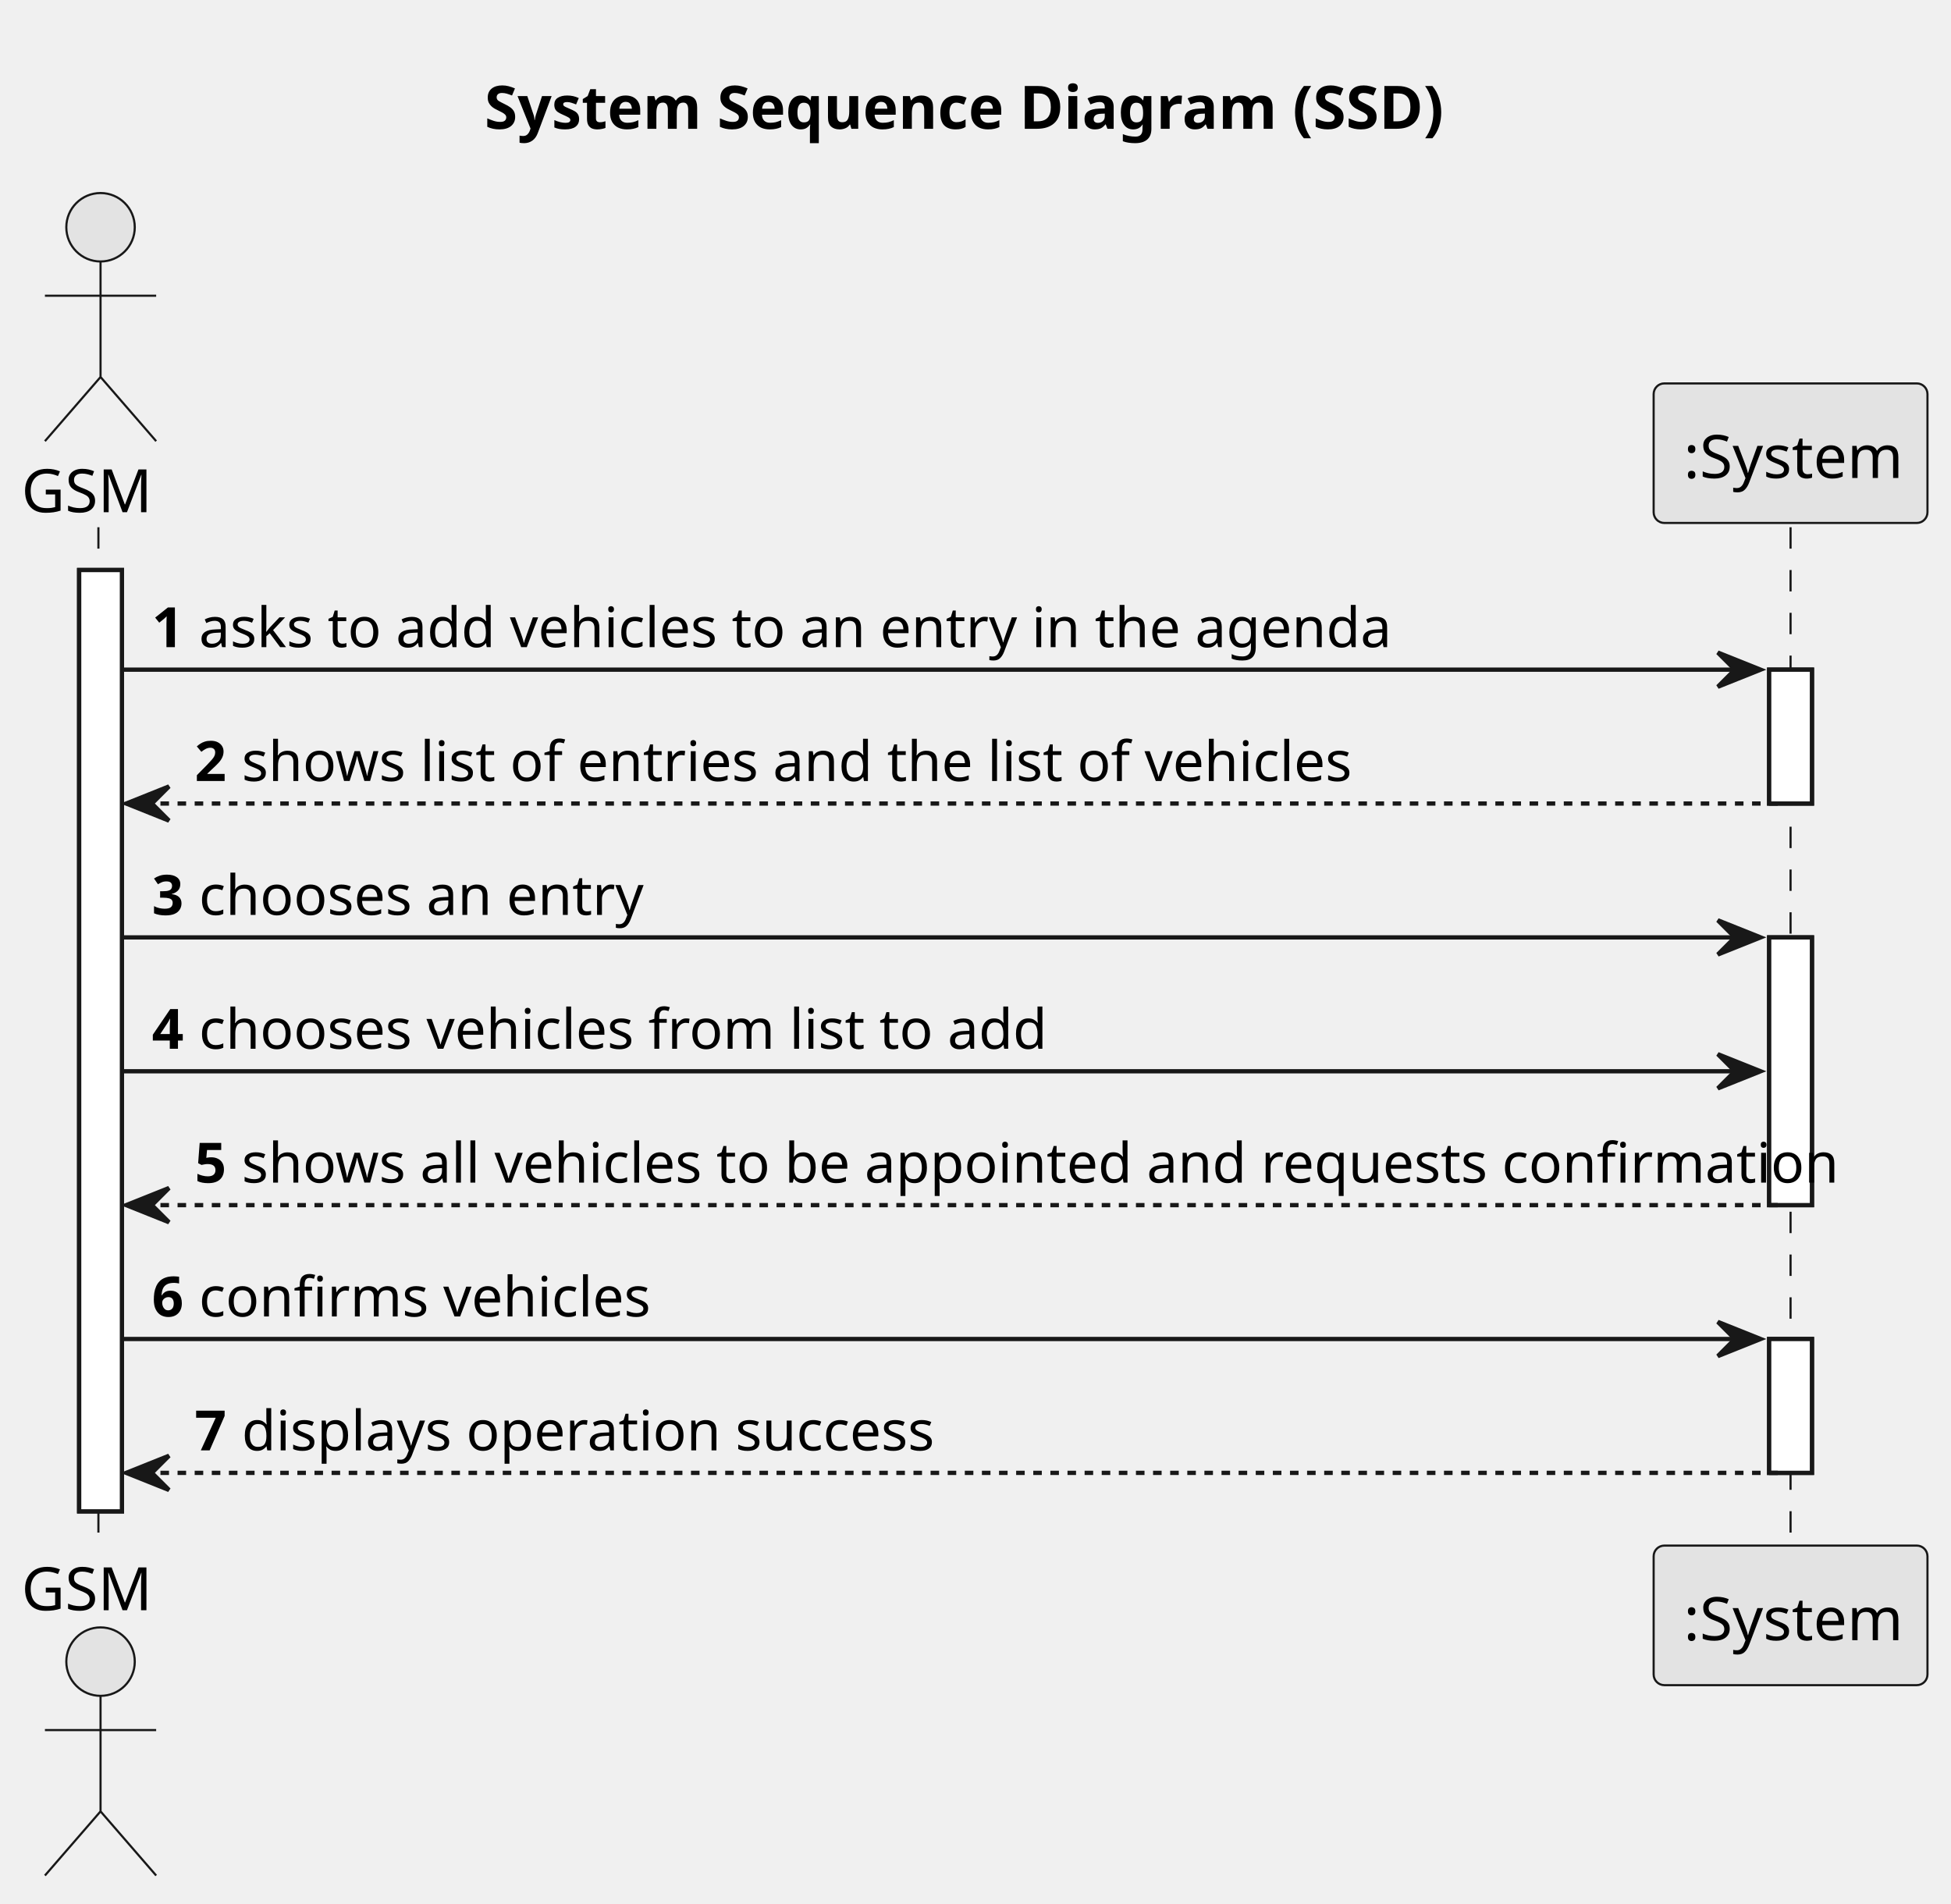
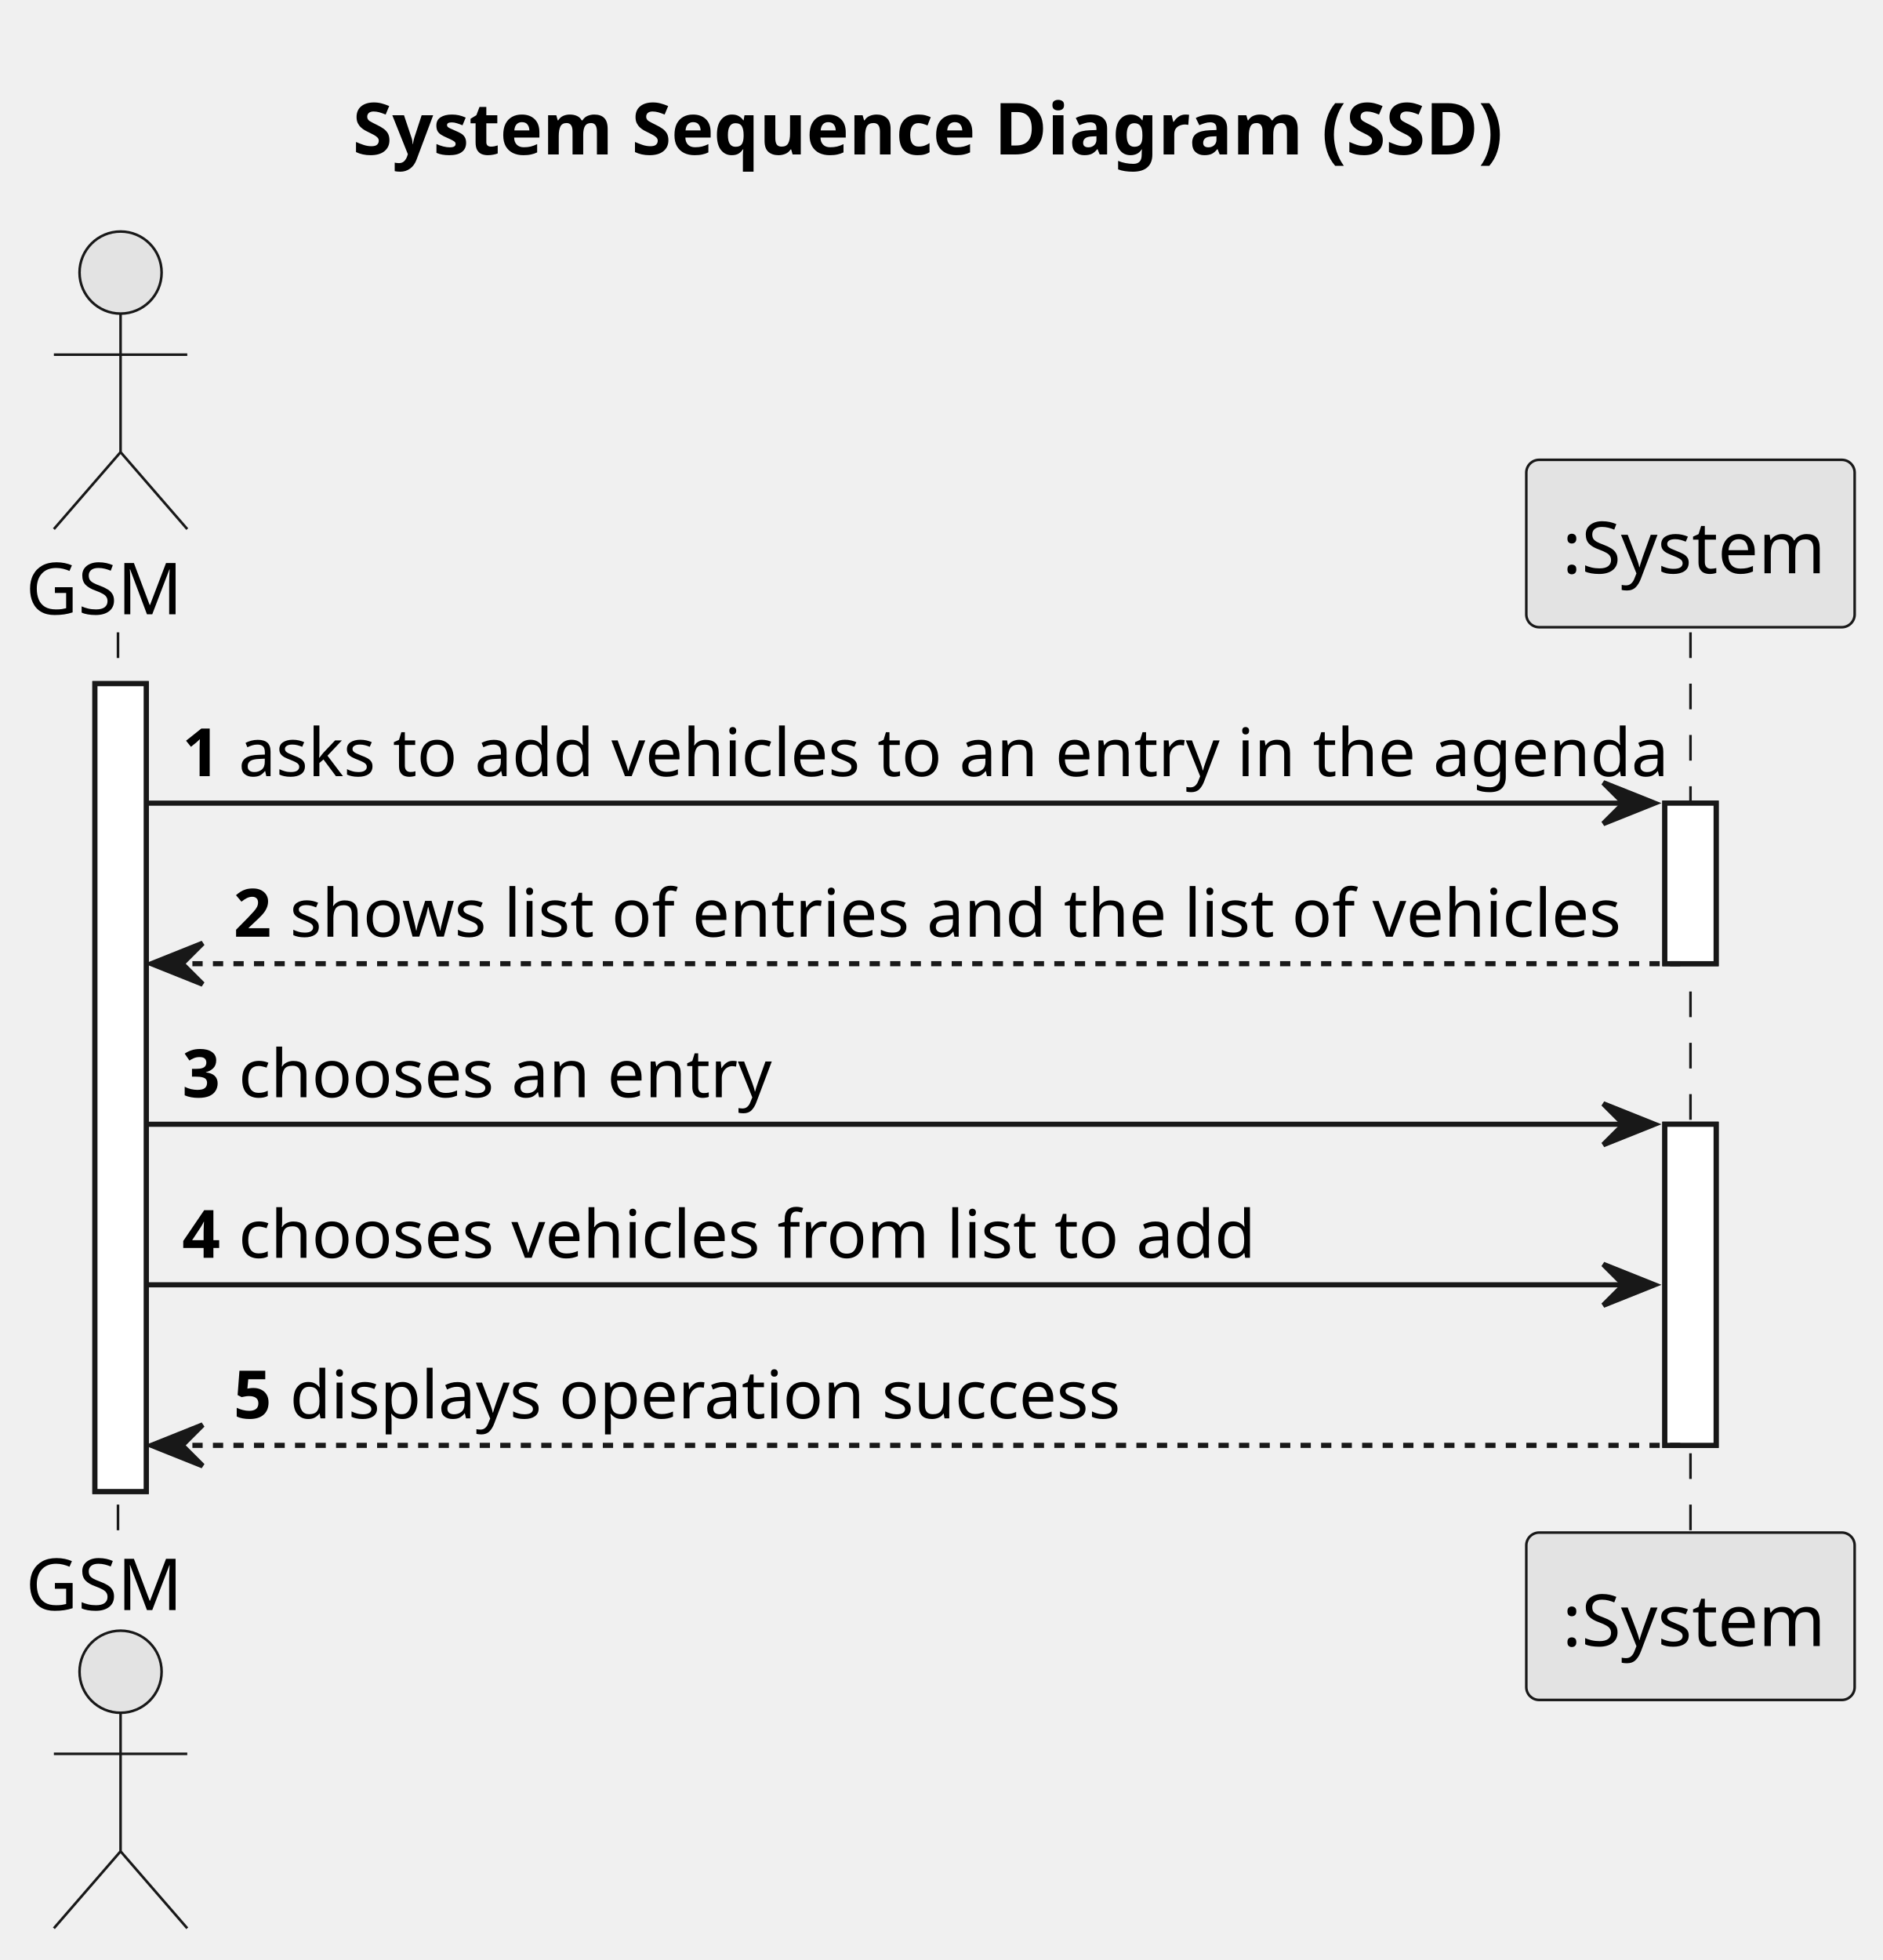
- <svg xmlns="http://www.w3.org/2000/svg" contentStyleType="text/css" height="445px" preserveAspectRatio="none" style="width:456px;height:445px;background:#FFFFFF;" version="1.1" viewBox="0 0 456 445" width="456px" zoomAndPan="magnify">
+ <svg xmlns="http://www.w3.org/2000/svg" contentStyleType="text/css" height="382px" preserveAspectRatio="none" style="width:367px;height:382px;background:#FFFFFF;" version="1.1" viewBox="0 0 367 382" width="367px" zoomAndPan="magnify">
  <defs />
  <g>
-     <text fill="#000000" font-family="sans-serif" font-size="14" font-weight="bold" lengthAdjust="spacing" textLength="228" x="113.25" y="30.107">System Sequence Diagram (SSD)</text>
-     <rect fill="#FFFFFF" height="220.037" style="stroke:#181818;stroke-width:1.0;" width="10" x="18.5" y="133.242" />
-     <rect fill="#FFFFFF" height="31.291" style="stroke:#181818;stroke-width:1.0;" width="10" x="413.5" y="156.533" />
-     <rect fill="#FFFFFF" height="62.582" style="stroke:#181818;stroke-width:1.0;" width="10" x="413.5" y="219.115" />
-     <rect fill="#FFFFFF" height="31.291" style="stroke:#181818;stroke-width:1.0;" width="10" x="413.5" y="312.988" />
-     <line style="stroke:#181818;stroke-width:0.5;stroke-dasharray:5.0,5.0;" x1="23" x2="23" y1="123.242" y2="362.279" />
-     <line style="stroke:#181818;stroke-width:0.5;stroke-dasharray:5.0,5.0;" x1="418.5" x2="418.5" y1="123.242" y2="362.279" />
+     <text fill="#000000" font-family="sans-serif" font-size="14" font-weight="bold" lengthAdjust="spacing" textLength="228" x="68.75" y="30.107">System Sequence Diagram (SSD)</text>
+     <rect fill="#FFFFFF" height="157.455" style="stroke:#181818;stroke-width:1.0;" width="10" x="18.5" y="133.242" />
+     <rect fill="#FFFFFF" height="31.291" style="stroke:#181818;stroke-width:1.0;" width="10" x="324.5" y="156.533" />
+     <rect fill="#FFFFFF" height="62.582" style="stroke:#181818;stroke-width:1.0;" width="10" x="324.5" y="219.115" />
+     <line style="stroke:#181818;stroke-width:0.5;stroke-dasharray:5.0,5.0;" x1="23" x2="23" y1="123.242" y2="299.697" />
+     <line style="stroke:#181818;stroke-width:0.5;stroke-dasharray:5.0,5.0;" x1="329.5" x2="329.5" y1="123.242" y2="299.697" />
    <text fill="#000000" font-family="sans-serif" font-size="14" lengthAdjust="spacing" textLength="31" x="5" y="119.728">GSM</text>
    <ellipse cx="23.5" cy="53.121" fill="#E3E3E3" rx="8" ry="8" style="stroke:#181818;stroke-width:0.5;" />
    <path d="M23.5,61.121 L23.5,88.121 M10.5,69.121 L36.5,69.121 M23.5,88.121 L10.5,103.121 M23.5,88.121 L36.5,103.121 " fill="none" style="stroke:#181818;stroke-width:0.5;" />
-     <text fill="#000000" font-family="sans-serif" font-size="14" lengthAdjust="spacing" textLength="31" x="5" y="376.387">GSM</text>
-     <ellipse cx="23.5" cy="388.4" fill="#E3E3E3" rx="8" ry="8" style="stroke:#181818;stroke-width:0.5;" />
-     <path d="M23.5,396.4 L23.5,423.4 M10.5,404.4 L36.5,404.4 M23.5,423.4 L10.5,438.4 M23.5,423.4 L36.5,438.4 " fill="none" style="stroke:#181818;stroke-width:0.5;" />
-     <rect fill="#E3E3E3" height="32.621" rx="2.5" ry="2.5" style="stroke:#181818;stroke-width:0.5;" width="64" x="386.5" y="89.621" />
-     <text fill="#000000" font-family="sans-serif" font-size="14" lengthAdjust="spacing" textLength="50" x="393.5" y="111.728">:System</text>
-     <rect fill="#E3E3E3" height="32.621" rx="2.5" ry="2.5" style="stroke:#181818;stroke-width:0.5;" width="64" x="386.5" y="361.279" />
-     <text fill="#000000" font-family="sans-serif" font-size="14" lengthAdjust="spacing" textLength="50" x="393.5" y="383.387">:System</text>
-     <rect fill="#FFFFFF" height="220.037" style="stroke:#181818;stroke-width:1.0;" width="10" x="18.5" y="133.242" />
-     <rect fill="#FFFFFF" height="31.291" style="stroke:#181818;stroke-width:1.0;" width="10" x="413.5" y="156.533" />
-     <rect fill="#FFFFFF" height="62.582" style="stroke:#181818;stroke-width:1.0;" width="10" x="413.5" y="219.115" />
-     <rect fill="#FFFFFF" height="31.291" style="stroke:#181818;stroke-width:1.0;" width="10" x="413.5" y="312.988" />
-     <polygon fill="#181818" points="401.5,152.533,411.5,156.533,401.5,160.533,405.5,156.533" style="stroke:#181818;stroke-width:1.0;" />
-     <line style="stroke:#181818;stroke-width:1.0;" x1="28.5" x2="407.5" y1="156.533" y2="156.533" />
+     <text fill="#000000" font-family="sans-serif" font-size="14" lengthAdjust="spacing" textLength="31" x="5" y="313.805">GSM</text>
+     <ellipse cx="23.5" cy="325.818" fill="#E3E3E3" rx="8" ry="8" style="stroke:#181818;stroke-width:0.5;" />
+     <path d="M23.5,333.818 L23.5,360.818 M10.5,341.818 L36.5,341.818 M23.5,360.818 L10.5,375.818 M23.5,360.818 L36.5,375.818 " fill="none" style="stroke:#181818;stroke-width:0.5;" />
+     <rect fill="#E3E3E3" height="32.621" rx="2.5" ry="2.5" style="stroke:#181818;stroke-width:0.5;" width="64" x="297.5" y="89.621" />
+     <text fill="#000000" font-family="sans-serif" font-size="14" lengthAdjust="spacing" textLength="50" x="304.5" y="111.728">:System</text>
+     <rect fill="#E3E3E3" height="32.621" rx="2.5" ry="2.5" style="stroke:#181818;stroke-width:0.5;" width="64" x="297.5" y="298.697" />
+     <text fill="#000000" font-family="sans-serif" font-size="14" lengthAdjust="spacing" textLength="50" x="304.5" y="320.805">:System</text>
+     <rect fill="#FFFFFF" height="157.455" style="stroke:#181818;stroke-width:1.0;" width="10" x="18.5" y="133.242" />
+     <rect fill="#FFFFFF" height="31.291" style="stroke:#181818;stroke-width:1.0;" width="10" x="324.5" y="156.533" />
+     <rect fill="#FFFFFF" height="62.582" style="stroke:#181818;stroke-width:1.0;" width="10" x="324.5" y="219.115" />
+     <polygon fill="#181818" points="312.5,152.533,322.5,156.533,312.5,160.533,316.5,156.533" style="stroke:#181818;stroke-width:1.0;" />
+     <line style="stroke:#181818;stroke-width:1.0;" x1="28.5" x2="318.5" y1="156.533" y2="156.533" />
    <text fill="#000000" font-family="sans-serif" font-size="13" font-weight="bold" lengthAdjust="spacing" textLength="7" x="35.5" y="151.27">1</text>
    <text fill="#000000" font-family="sans-serif" font-size="13" lengthAdjust="spacing" textLength="266" x="46.5" y="151.27">asks to add vehicles to an entry in the agenda</text>
    <polygon fill="#181818" points="39.5,183.824,29.5,187.824,39.5,191.824,35.5,187.824" style="stroke:#181818;stroke-width:1.0;" />
-     <line style="stroke:#181818;stroke-width:1.0;stroke-dasharray:2.0,2.0;" x1="33.5" x2="417.5" y1="187.824" y2="187.824" />
+     <line style="stroke:#181818;stroke-width:1.0;stroke-dasharray:2.0,2.0;" x1="33.5" x2="328.5" y1="187.824" y2="187.824" />
    <text fill="#000000" font-family="sans-serif" font-size="13" font-weight="bold" lengthAdjust="spacing" textLength="7" x="45.5" y="182.561">2</text>
    <text fill="#000000" font-family="sans-serif" font-size="13" lengthAdjust="spacing" textLength="247" x="56.5" y="182.561">shows list of entries and the list of vehicles</text>
-     <polygon fill="#181818" points="401.5,215.115,411.5,219.115,401.5,223.115,405.5,219.115" style="stroke:#181818;stroke-width:1.0;" />
-     <line style="stroke:#181818;stroke-width:1.0;" x1="28.5" x2="407.5" y1="219.115" y2="219.115" />
+     <polygon fill="#181818" points="312.5,215.115,322.5,219.115,312.5,223.115,316.5,219.115" style="stroke:#181818;stroke-width:1.0;" />
+     <line style="stroke:#181818;stroke-width:1.0;" x1="28.5" x2="318.5" y1="219.115" y2="219.115" />
    <text fill="#000000" font-family="sans-serif" font-size="13" font-weight="bold" lengthAdjust="spacing" textLength="7" x="35.5" y="213.852">3</text>
    <text fill="#000000" font-family="sans-serif" font-size="13" lengthAdjust="spacing" textLength="100" x="46.5" y="213.852">chooses an entry</text>
-     <polygon fill="#181818" points="401.5,246.406,411.5,250.406,401.5,254.406,405.5,250.406" style="stroke:#181818;stroke-width:1.0;" />
-     <line style="stroke:#181818;stroke-width:1.0;" x1="28.5" x2="407.5" y1="250.406" y2="250.406" />
+     <polygon fill="#181818" points="312.5,246.406,322.5,250.406,312.5,254.406,316.5,250.406" style="stroke:#181818;stroke-width:1.0;" />
+     <line style="stroke:#181818;stroke-width:1.0;" x1="28.5" x2="318.5" y1="250.406" y2="250.406" />
    <text fill="#000000" font-family="sans-serif" font-size="13" font-weight="bold" lengthAdjust="spacing" textLength="7" x="35.5" y="245.144">4</text>
    <text fill="#000000" font-family="sans-serif" font-size="13" lengthAdjust="spacing" textLength="189" x="46.5" y="245.144">chooses vehicles from list to add</text>
    <polygon fill="#181818" points="39.5,277.697,29.5,281.697,39.5,285.697,35.5,281.697" style="stroke:#181818;stroke-width:1.0;" />
-     <line style="stroke:#181818;stroke-width:1.0;stroke-dasharray:2.0,2.0;" x1="33.5" x2="417.5" y1="281.697" y2="281.697" />
+     <line style="stroke:#181818;stroke-width:1.0;stroke-dasharray:2.0,2.0;" x1="33.5" x2="328.5" y1="281.697" y2="281.697" />
    <text fill="#000000" font-family="sans-serif" font-size="13" font-weight="bold" lengthAdjust="spacing" textLength="7" x="45.5" y="276.435">5</text>
-     <text fill="#000000" font-family="sans-serif" font-size="13" lengthAdjust="spacing" textLength="350" x="56.5" y="276.435">shows all vehicles to be appointed and requests confirmation</text>
-     <polygon fill="#181818" points="401.5,308.988,411.5,312.988,401.5,316.988,405.5,312.988" style="stroke:#181818;stroke-width:1.0;" />
-     <line style="stroke:#181818;stroke-width:1.0;" x1="28.5" x2="407.5" y1="312.988" y2="312.988" />
-     <text fill="#000000" font-family="sans-serif" font-size="13" font-weight="bold" lengthAdjust="spacing" textLength="7" x="35.5" y="307.726">6</text>
-     <text fill="#000000" font-family="sans-serif" font-size="13" lengthAdjust="spacing" textLength="99" x="46.5" y="307.726">confirms vehicles</text>
-     <polygon fill="#181818" points="39.5,340.279,29.5,344.279,39.5,348.279,35.5,344.279" style="stroke:#181818;stroke-width:1.0;" />
-     <line style="stroke:#181818;stroke-width:1.0;stroke-dasharray:2.0,2.0;" x1="33.5" x2="417.5" y1="344.279" y2="344.279" />
-     <text fill="#000000" font-family="sans-serif" font-size="13" font-weight="bold" lengthAdjust="spacing" textLength="7" x="45.5" y="339.017">7</text>
-     <text fill="#000000" font-family="sans-serif" font-size="13" lengthAdjust="spacing" textLength="158" x="56.5" y="339.017">displays operation success</text>
+     <text fill="#000000" font-family="sans-serif" font-size="13" lengthAdjust="spacing" textLength="158" x="56.5" y="276.435">displays operation success</text>
  </g>
</svg>
